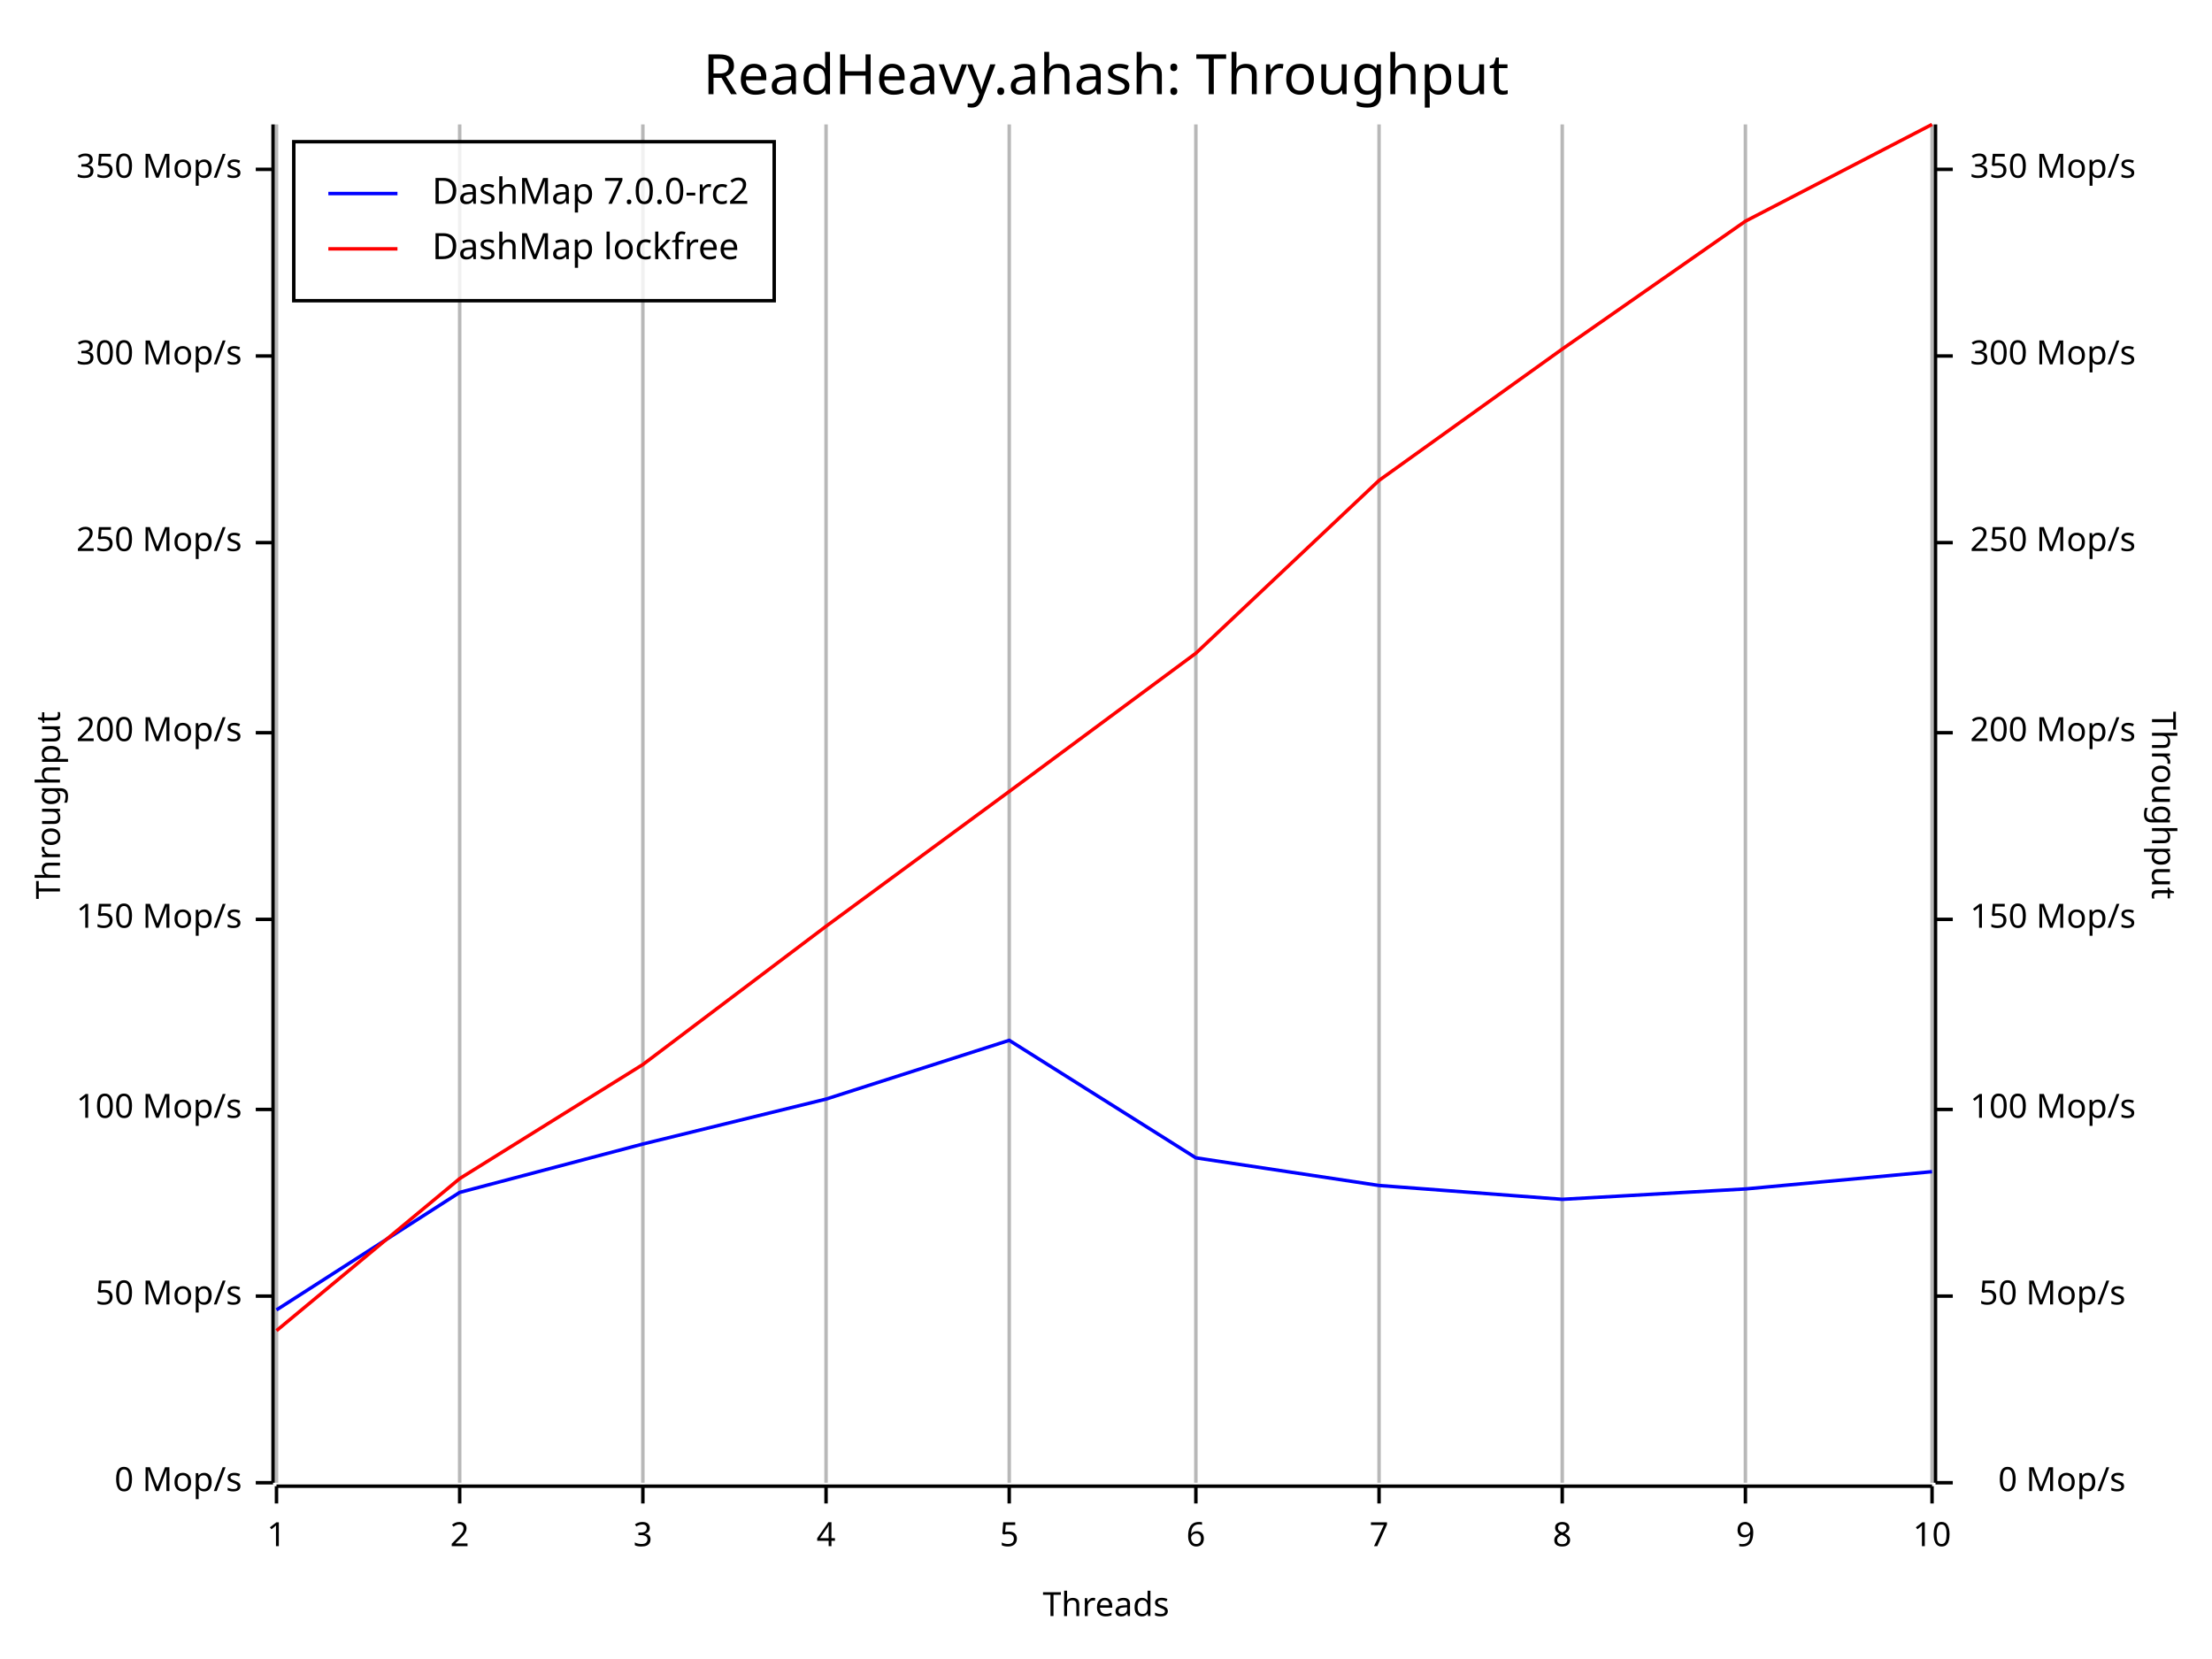
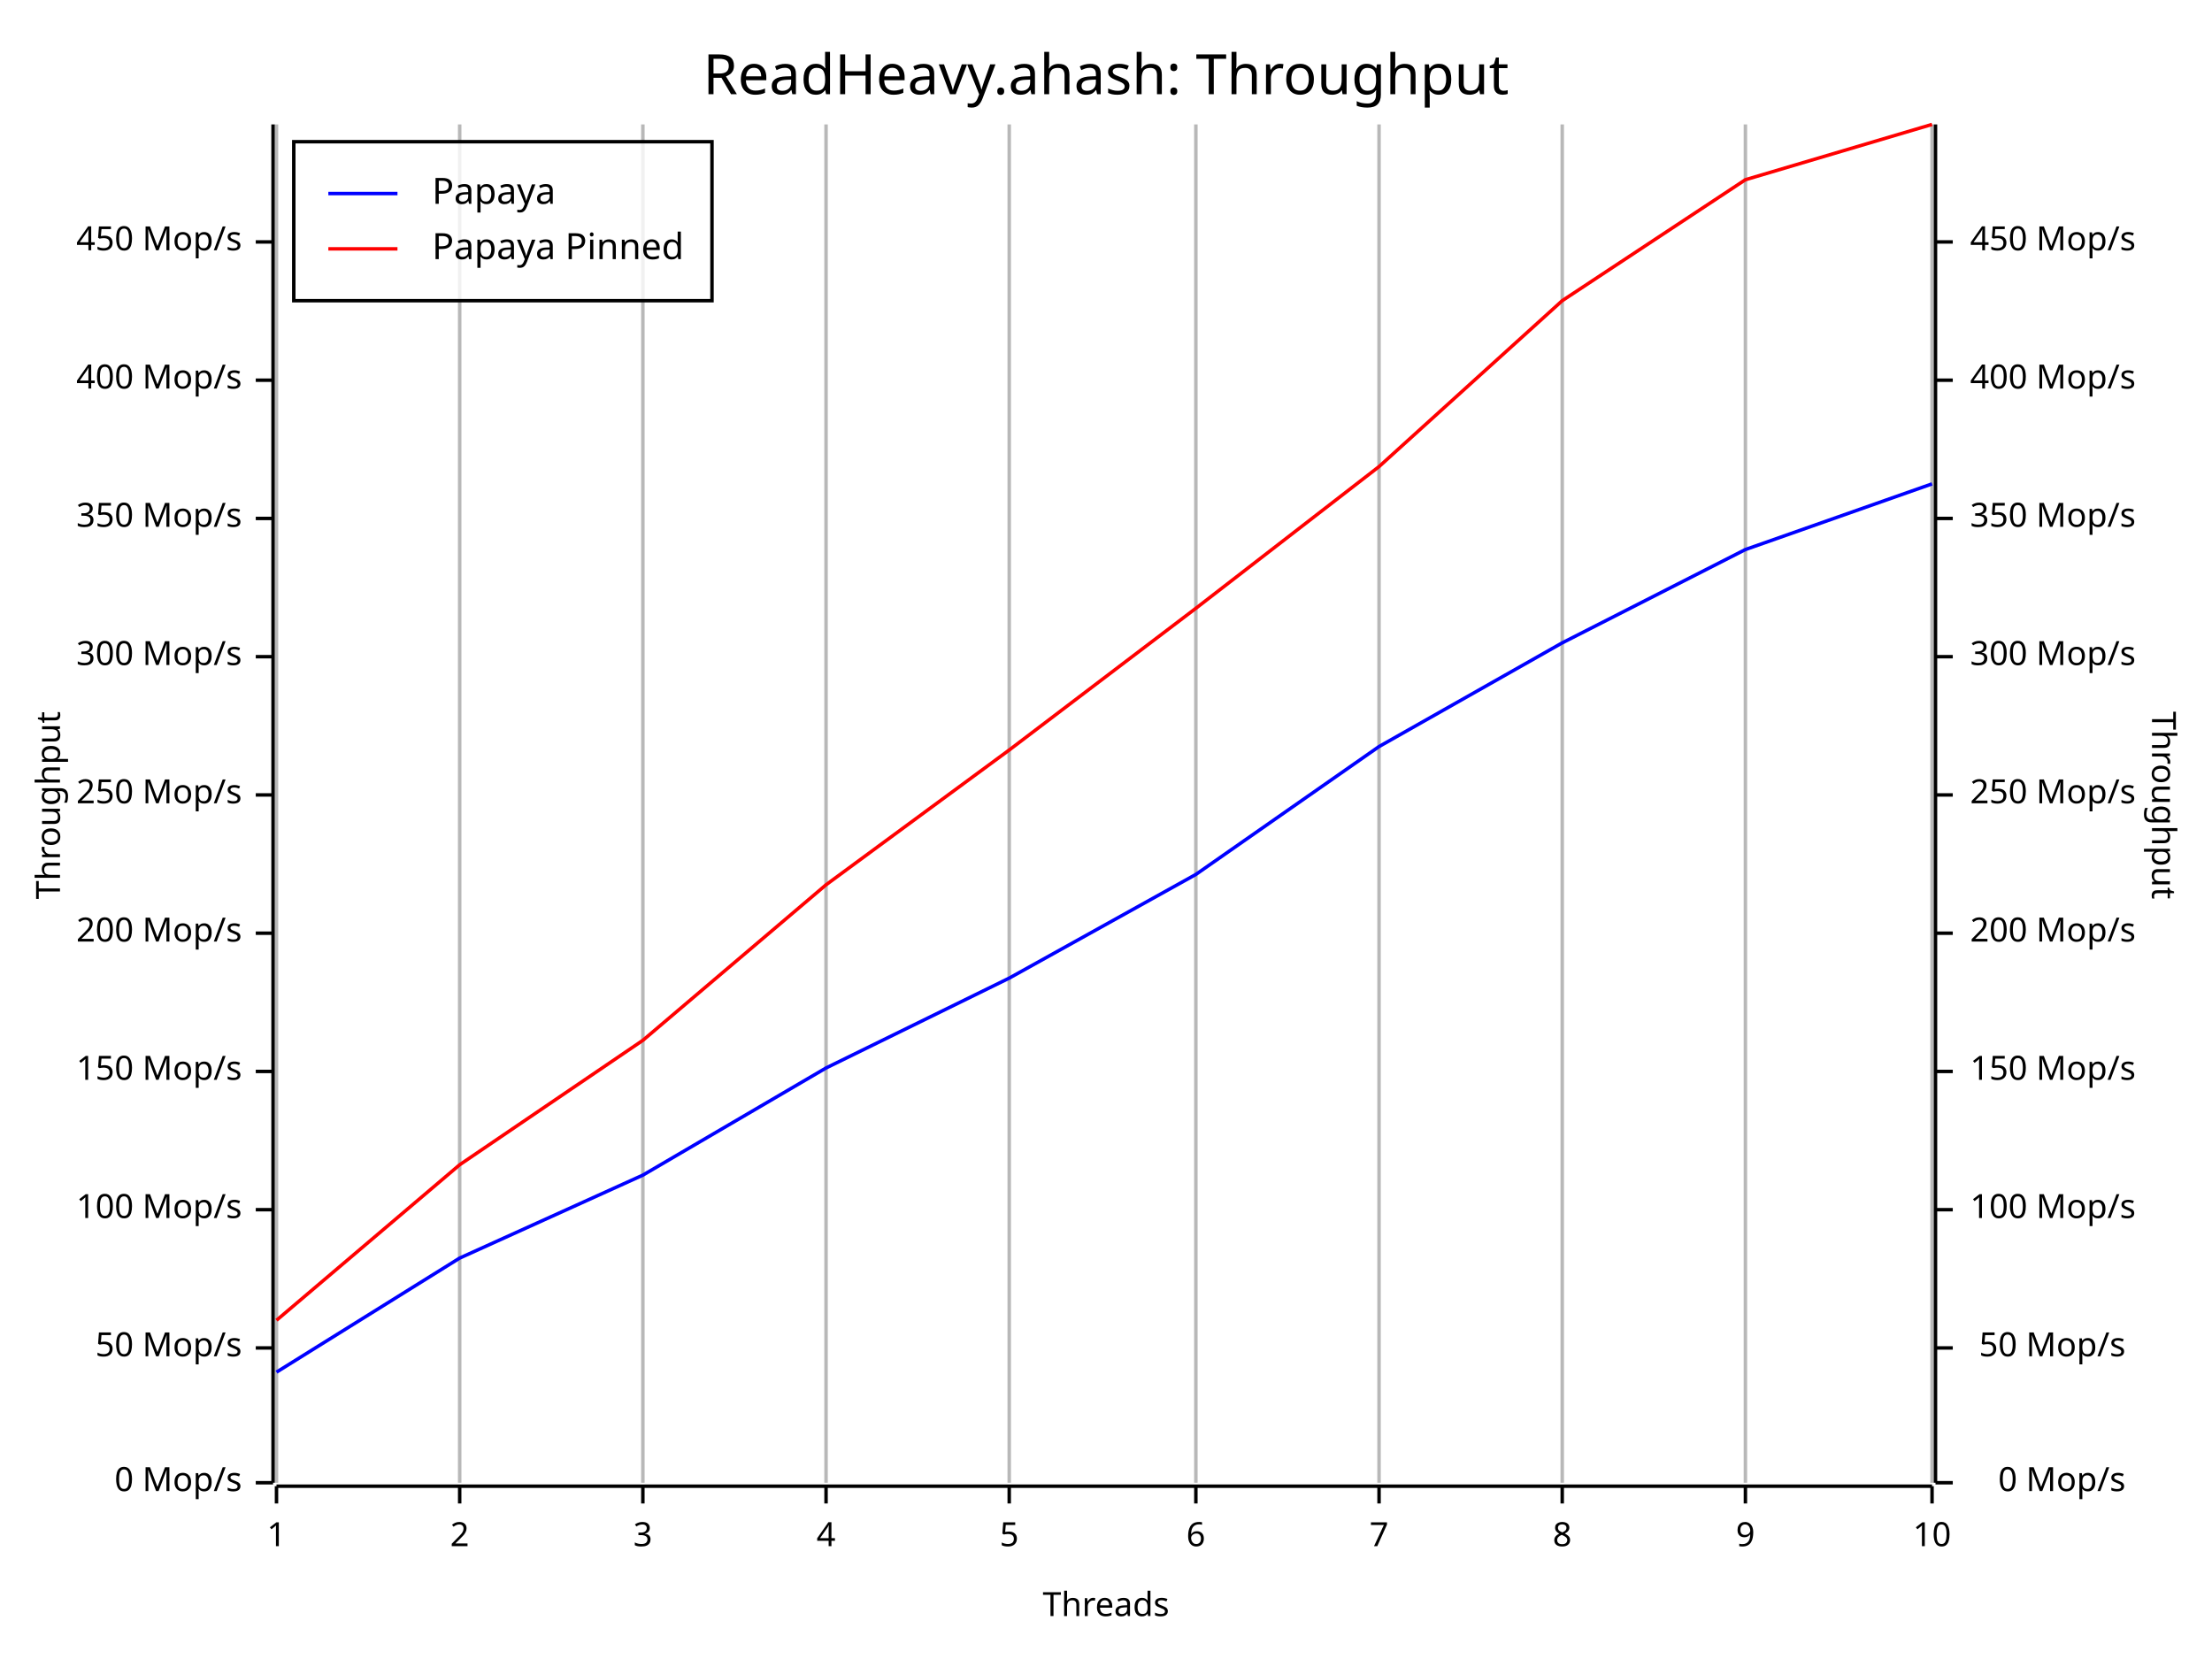
<svg xmlns="http://www.w3.org/2000/svg" width="640" height="480" viewBox="0 0 640 480">
  <rect x="0" y="0" width="640" height="480" opacity="1" fill="#FFFFFF" stroke="none" />
  <text x="320" y="15" dy="0.76em" text-anchor="middle" font-family="Fira Code" font-size="16.129" opacity="1" fill="#000000">
ReadHeavy.ahash: Throughput
</text>
  <line opacity="0.1" stroke="#000000" stroke-width="1" x1="80" y1="429" x2="80" y2="36" />
  <line opacity="0.1" stroke="#000000" stroke-width="1" x1="133" y1="429" x2="133" y2="36" />
  <line opacity="0.1" stroke="#000000" stroke-width="1" x1="186" y1="429" x2="186" y2="36" />
  <line opacity="0.1" stroke="#000000" stroke-width="1" x1="239" y1="429" x2="239" y2="36" />
  <line opacity="0.1" stroke="#000000" stroke-width="1" x1="292" y1="429" x2="292" y2="36" />
  <line opacity="0.1" stroke="#000000" stroke-width="1" x1="346" y1="429" x2="346" y2="36" />
  <line opacity="0.1" stroke="#000000" stroke-width="1" x1="399" y1="429" x2="399" y2="36" />
  <line opacity="0.1" stroke="#000000" stroke-width="1" x1="452" y1="429" x2="452" y2="36" />
  <line opacity="0.1" stroke="#000000" stroke-width="1" x1="505" y1="429" x2="505" y2="36" />
  <line opacity="0.1" stroke="#000000" stroke-width="1" x1="559" y1="429" x2="559" y2="36" />
  <text x="10" y="233" dy="0.76em" text-anchor="middle" font-family="sans-serif" font-size="9.677" opacity="1" fill="#000000" transform="rotate(270, 10, 233)">
Throughput
</text>
  <text x="320" y="470" dy="-0.5ex" text-anchor="middle" font-family="sans-serif" font-size="9.677" opacity="1" fill="#000000">
Threads
</text>
  <text x="630" y="233" dy="0.76em" text-anchor="middle" font-family="sans-serif" font-size="9.677" opacity="1" fill="#000000" transform="rotate(90, 630, 233)">
Throughput
</text>
  <line opacity="0.2" stroke="#000000" stroke-width="1" x1="80" y1="429" x2="80" y2="36" />
  <line opacity="0.2" stroke="#000000" stroke-width="1" x1="133" y1="429" x2="133" y2="36" />
  <line opacity="0.2" stroke="#000000" stroke-width="1" x1="186" y1="429" x2="186" y2="36" />
  <line opacity="0.2" stroke="#000000" stroke-width="1" x1="239" y1="429" x2="239" y2="36" />
  <line opacity="0.2" stroke="#000000" stroke-width="1" x1="292" y1="429" x2="292" y2="36" />
  <line opacity="0.2" stroke="#000000" stroke-width="1" x1="346" y1="429" x2="346" y2="36" />
  <line opacity="0.2" stroke="#000000" stroke-width="1" x1="399" y1="429" x2="399" y2="36" />
  <line opacity="0.2" stroke="#000000" stroke-width="1" x1="452" y1="429" x2="452" y2="36" />
  <line opacity="0.2" stroke="#000000" stroke-width="1" x1="505" y1="429" x2="505" y2="36" />
  <line opacity="0.2" stroke="#000000" stroke-width="1" x1="559" y1="429" x2="559" y2="36" />
  <polyline fill="none" opacity="1" stroke="#000000" stroke-width="1" points="79,36 79,429 " />
  <text x="70" y="429" dy="0.5ex" text-anchor="end" font-family="sans-serif" font-size="9.677" opacity="1" fill="#000000">
0 Mop/s
</text>
  <polyline fill="none" opacity="1" stroke="#000000" stroke-width="1" points="74,429 79,429 " />
-   <text x="70" y="375" dy="0.5ex" text-anchor="end" font-family="sans-serif" font-size="9.677" opacity="1" fill="#000000">
+   <text x="70" y="390" dy="0.5ex" text-anchor="end" font-family="sans-serif" font-size="9.677" opacity="1" fill="#000000">
50 Mop/s
</text>
-   <polyline fill="none" opacity="1" stroke="#000000" stroke-width="1" points="74,375 79,375 " />
-   <text x="70" y="321" dy="0.5ex" text-anchor="end" font-family="sans-serif" font-size="9.677" opacity="1" fill="#000000">
+   <polyline fill="none" opacity="1" stroke="#000000" stroke-width="1" points="74,390 79,390 " />
+   <text x="70" y="350" dy="0.5ex" text-anchor="end" font-family="sans-serif" font-size="9.677" opacity="1" fill="#000000">
100 Mop/s
</text>
-   <polyline fill="none" opacity="1" stroke="#000000" stroke-width="1" points="74,321 79,321 " />
-   <text x="70" y="266" dy="0.5ex" text-anchor="end" font-family="sans-serif" font-size="9.677" opacity="1" fill="#000000">
+   <polyline fill="none" opacity="1" stroke="#000000" stroke-width="1" points="74,350 79,350 " />
+   <text x="70" y="310" dy="0.5ex" text-anchor="end" font-family="sans-serif" font-size="9.677" opacity="1" fill="#000000">
150 Mop/s
</text>
-   <polyline fill="none" opacity="1" stroke="#000000" stroke-width="1" points="74,266 79,266 " />
-   <text x="70" y="212" dy="0.5ex" text-anchor="end" font-family="sans-serif" font-size="9.677" opacity="1" fill="#000000">
+   <polyline fill="none" opacity="1" stroke="#000000" stroke-width="1" points="74,310 79,310 " />
+   <text x="70" y="270" dy="0.5ex" text-anchor="end" font-family="sans-serif" font-size="9.677" opacity="1" fill="#000000">
200 Mop/s
</text>
-   <polyline fill="none" opacity="1" stroke="#000000" stroke-width="1" points="74,212 79,212 " />
-   <text x="70" y="157" dy="0.5ex" text-anchor="end" font-family="sans-serif" font-size="9.677" opacity="1" fill="#000000">
+   <polyline fill="none" opacity="1" stroke="#000000" stroke-width="1" points="74,270 79,270 " />
+   <text x="70" y="230" dy="0.5ex" text-anchor="end" font-family="sans-serif" font-size="9.677" opacity="1" fill="#000000">
250 Mop/s
</text>
-   <polyline fill="none" opacity="1" stroke="#000000" stroke-width="1" points="74,157 79,157 " />
-   <text x="70" y="103" dy="0.5ex" text-anchor="end" font-family="sans-serif" font-size="9.677" opacity="1" fill="#000000">
+   <polyline fill="none" opacity="1" stroke="#000000" stroke-width="1" points="74,230 79,230 " />
+   <text x="70" y="190" dy="0.5ex" text-anchor="end" font-family="sans-serif" font-size="9.677" opacity="1" fill="#000000">
300 Mop/s
</text>
-   <polyline fill="none" opacity="1" stroke="#000000" stroke-width="1" points="74,103 79,103 " />
-   <text x="70" y="49" dy="0.5ex" text-anchor="end" font-family="sans-serif" font-size="9.677" opacity="1" fill="#000000">
+   <polyline fill="none" opacity="1" stroke="#000000" stroke-width="1" points="74,190 79,190 " />
+   <text x="70" y="150" dy="0.5ex" text-anchor="end" font-family="sans-serif" font-size="9.677" opacity="1" fill="#000000">
350 Mop/s
</text>
-   <polyline fill="none" opacity="1" stroke="#000000" stroke-width="1" points="74,49 79,49 " />
+   <polyline fill="none" opacity="1" stroke="#000000" stroke-width="1" points="74,150 79,150 " />
+   <text x="70" y="110" dy="0.5ex" text-anchor="end" font-family="sans-serif" font-size="9.677" opacity="1" fill="#000000">
+ 400 Mop/s
+ </text>
+   <polyline fill="none" opacity="1" stroke="#000000" stroke-width="1" points="74,110 79,110 " />
+   <text x="70" y="70" dy="0.5ex" text-anchor="end" font-family="sans-serif" font-size="9.677" opacity="1" fill="#000000">
+ 450 Mop/s
+ </text>
+   <polyline fill="none" opacity="1" stroke="#000000" stroke-width="1" points="74,70 79,70 " />
  <polyline fill="none" opacity="1" stroke="#000000" stroke-width="1" points="80,430 559,430 " />
  <text x="80" y="440" dy="0.76em" text-anchor="middle" font-family="sans-serif" font-size="9.677" opacity="1" fill="#000000">
1
</text>
  <polyline fill="none" opacity="1" stroke="#000000" stroke-width="1" points="80,430 80,435 " />
  <text x="133" y="440" dy="0.76em" text-anchor="middle" font-family="sans-serif" font-size="9.677" opacity="1" fill="#000000">
2
</text>
  <polyline fill="none" opacity="1" stroke="#000000" stroke-width="1" points="133,430 133,435 " />
  <text x="186" y="440" dy="0.76em" text-anchor="middle" font-family="sans-serif" font-size="9.677" opacity="1" fill="#000000">
3
</text>
  <polyline fill="none" opacity="1" stroke="#000000" stroke-width="1" points="186,430 186,435 " />
  <text x="239" y="440" dy="0.76em" text-anchor="middle" font-family="sans-serif" font-size="9.677" opacity="1" fill="#000000">
4
</text>
  <polyline fill="none" opacity="1" stroke="#000000" stroke-width="1" points="239,430 239,435 " />
  <text x="292" y="440" dy="0.76em" text-anchor="middle" font-family="sans-serif" font-size="9.677" opacity="1" fill="#000000">
5
</text>
  <polyline fill="none" opacity="1" stroke="#000000" stroke-width="1" points="292,430 292,435 " />
  <text x="346" y="440" dy="0.76em" text-anchor="middle" font-family="sans-serif" font-size="9.677" opacity="1" fill="#000000">
6
</text>
  <polyline fill="none" opacity="1" stroke="#000000" stroke-width="1" points="346,430 346,435 " />
  <text x="399" y="440" dy="0.76em" text-anchor="middle" font-family="sans-serif" font-size="9.677" opacity="1" fill="#000000">
7
</text>
  <polyline fill="none" opacity="1" stroke="#000000" stroke-width="1" points="399,430 399,435 " />
  <text x="452" y="440" dy="0.76em" text-anchor="middle" font-family="sans-serif" font-size="9.677" opacity="1" fill="#000000">
8
</text>
  <polyline fill="none" opacity="1" stroke="#000000" stroke-width="1" points="452,430 452,435 " />
  <text x="505" y="440" dy="0.76em" text-anchor="middle" font-family="sans-serif" font-size="9.677" opacity="1" fill="#000000">
9
</text>
  <polyline fill="none" opacity="1" stroke="#000000" stroke-width="1" points="505,430 505,435 " />
  <text x="559" y="440" dy="0.76em" text-anchor="middle" font-family="sans-serif" font-size="9.677" opacity="1" fill="#000000">
10
</text>
  <polyline fill="none" opacity="1" stroke="#000000" stroke-width="1" points="559,430 559,435 " />
  <polyline fill="none" opacity="1" stroke="#000000" stroke-width="1" points="560,36 560,429 " />
  <text x="615" y="429" dy="0.5ex" text-anchor="end" font-family="sans-serif" font-size="9.677" opacity="1" fill="#000000">
0 Mop/s
</text>
  <polyline fill="none" opacity="1" stroke="#000000" stroke-width="1" points="560,429 565,429 " />
-   <text x="615" y="375" dy="0.5ex" text-anchor="end" font-family="sans-serif" font-size="9.677" opacity="1" fill="#000000">
+   <text x="615" y="390" dy="0.5ex" text-anchor="end" font-family="sans-serif" font-size="9.677" opacity="1" fill="#000000">
50 Mop/s
</text>
-   <polyline fill="none" opacity="1" stroke="#000000" stroke-width="1" points="560,375 565,375 " />
-   <text x="570" y="321" dy="0.5ex" text-anchor="start" font-family="sans-serif" font-size="9.677" opacity="1" fill="#000000">
+   <polyline fill="none" opacity="1" stroke="#000000" stroke-width="1" points="560,390 565,390 " />
+   <text x="570" y="350" dy="0.5ex" text-anchor="start" font-family="sans-serif" font-size="9.677" opacity="1" fill="#000000">
100 Mop/s
</text>
-   <polyline fill="none" opacity="1" stroke="#000000" stroke-width="1" points="560,321 565,321 " />
-   <text x="570" y="266" dy="0.5ex" text-anchor="start" font-family="sans-serif" font-size="9.677" opacity="1" fill="#000000">
+   <polyline fill="none" opacity="1" stroke="#000000" stroke-width="1" points="560,350 565,350 " />
+   <text x="570" y="310" dy="0.5ex" text-anchor="start" font-family="sans-serif" font-size="9.677" opacity="1" fill="#000000">
150 Mop/s
</text>
-   <polyline fill="none" opacity="1" stroke="#000000" stroke-width="1" points="560,266 565,266 " />
-   <text x="570" y="212" dy="0.5ex" text-anchor="start" font-family="sans-serif" font-size="9.677" opacity="1" fill="#000000">
+   <polyline fill="none" opacity="1" stroke="#000000" stroke-width="1" points="560,310 565,310 " />
+   <text x="570" y="270" dy="0.5ex" text-anchor="start" font-family="sans-serif" font-size="9.677" opacity="1" fill="#000000">
200 Mop/s
</text>
-   <polyline fill="none" opacity="1" stroke="#000000" stroke-width="1" points="560,212 565,212 " />
-   <text x="570" y="157" dy="0.5ex" text-anchor="start" font-family="sans-serif" font-size="9.677" opacity="1" fill="#000000">
+   <polyline fill="none" opacity="1" stroke="#000000" stroke-width="1" points="560,270 565,270 " />
+   <text x="570" y="230" dy="0.5ex" text-anchor="start" font-family="sans-serif" font-size="9.677" opacity="1" fill="#000000">
250 Mop/s
</text>
-   <polyline fill="none" opacity="1" stroke="#000000" stroke-width="1" points="560,157 565,157 " />
-   <text x="570" y="103" dy="0.5ex" text-anchor="start" font-family="sans-serif" font-size="9.677" opacity="1" fill="#000000">
+   <polyline fill="none" opacity="1" stroke="#000000" stroke-width="1" points="560,230 565,230 " />
+   <text x="570" y="190" dy="0.5ex" text-anchor="start" font-family="sans-serif" font-size="9.677" opacity="1" fill="#000000">
300 Mop/s
</text>
-   <polyline fill="none" opacity="1" stroke="#000000" stroke-width="1" points="560,103 565,103 " />
-   <text x="570" y="49" dy="0.5ex" text-anchor="start" font-family="sans-serif" font-size="9.677" opacity="1" fill="#000000">
+   <polyline fill="none" opacity="1" stroke="#000000" stroke-width="1" points="560,190 565,190 " />
+   <text x="570" y="150" dy="0.5ex" text-anchor="start" font-family="sans-serif" font-size="9.677" opacity="1" fill="#000000">
350 Mop/s
</text>
-   <polyline fill="none" opacity="1" stroke="#000000" stroke-width="1" points="560,49 565,49 " />
-   <polyline fill="none" opacity="1" stroke="#0000FF" stroke-width="1" points="80,379 133,345 186,331 239,318 292,301 346,335 399,343 452,347 505,344 559,339 " />
-   <polyline fill="none" opacity="1" stroke="#FF0000" stroke-width="1" points="80,385 133,341 186,308 239,268 292,229 346,189 399,139 452,101 505,64 559,36 " />
-   <rect x="85" y="41" width="139" height="46" opacity="0.8" fill="#FFFFFF" stroke="none" />
-   <rect x="85" y="41" width="139" height="46" opacity="1" fill="none" stroke="#000000" />
+   <polyline fill="none" opacity="1" stroke="#000000" stroke-width="1" points="560,150 565,150 " />
+   <text x="570" y="110" dy="0.5ex" text-anchor="start" font-family="sans-serif" font-size="9.677" opacity="1" fill="#000000">
+ 400 Mop/s
+ </text>
+   <polyline fill="none" opacity="1" stroke="#000000" stroke-width="1" points="560,110 565,110 " />
+   <text x="570" y="70" dy="0.5ex" text-anchor="start" font-family="sans-serif" font-size="9.677" opacity="1" fill="#000000">
+ 450 Mop/s
+ </text>
+   <polyline fill="none" opacity="1" stroke="#000000" stroke-width="1" points="560,70 565,70 " />
+   <polyline fill="none" opacity="1" stroke="#0000FF" stroke-width="1" points="80,397 133,364 186,340 239,309 292,283 346,253 399,216 452,186 505,159 559,140 " />
+   <polyline fill="none" opacity="1" stroke="#FF0000" stroke-width="1" points="80,382 133,337 186,301 239,256 292,217 346,176 399,135 452,87 505,52 559,36 " />
+   <rect x="85" y="41" width="121" height="46" opacity="0.8" fill="#FFFFFF" stroke="none" />
+   <rect x="85" y="41" width="121" height="46" opacity="1" fill="none" stroke="#000000" />
  <text x="125" y="51" dy="0.76em" text-anchor="start" font-family="Fira Code" font-size="10.484" opacity="1" fill="#000000">
- DashMap 7.0.0-rc2
+ Papaya
</text>
  <text x="125" y="67" dy="0.76em" text-anchor="start" font-family="Fira Code" font-size="10.484" opacity="1" fill="#000000">
- DashMap lockfree
+ Papaya Pinned
</text>
  <polyline fill="none" opacity="1" stroke="#0000FF" stroke-width="1" points="95,56 115,56 " />
  <polyline fill="none" opacity="1" stroke="#FF0000" stroke-width="1" points="95,72 115,72 " />
</svg>
